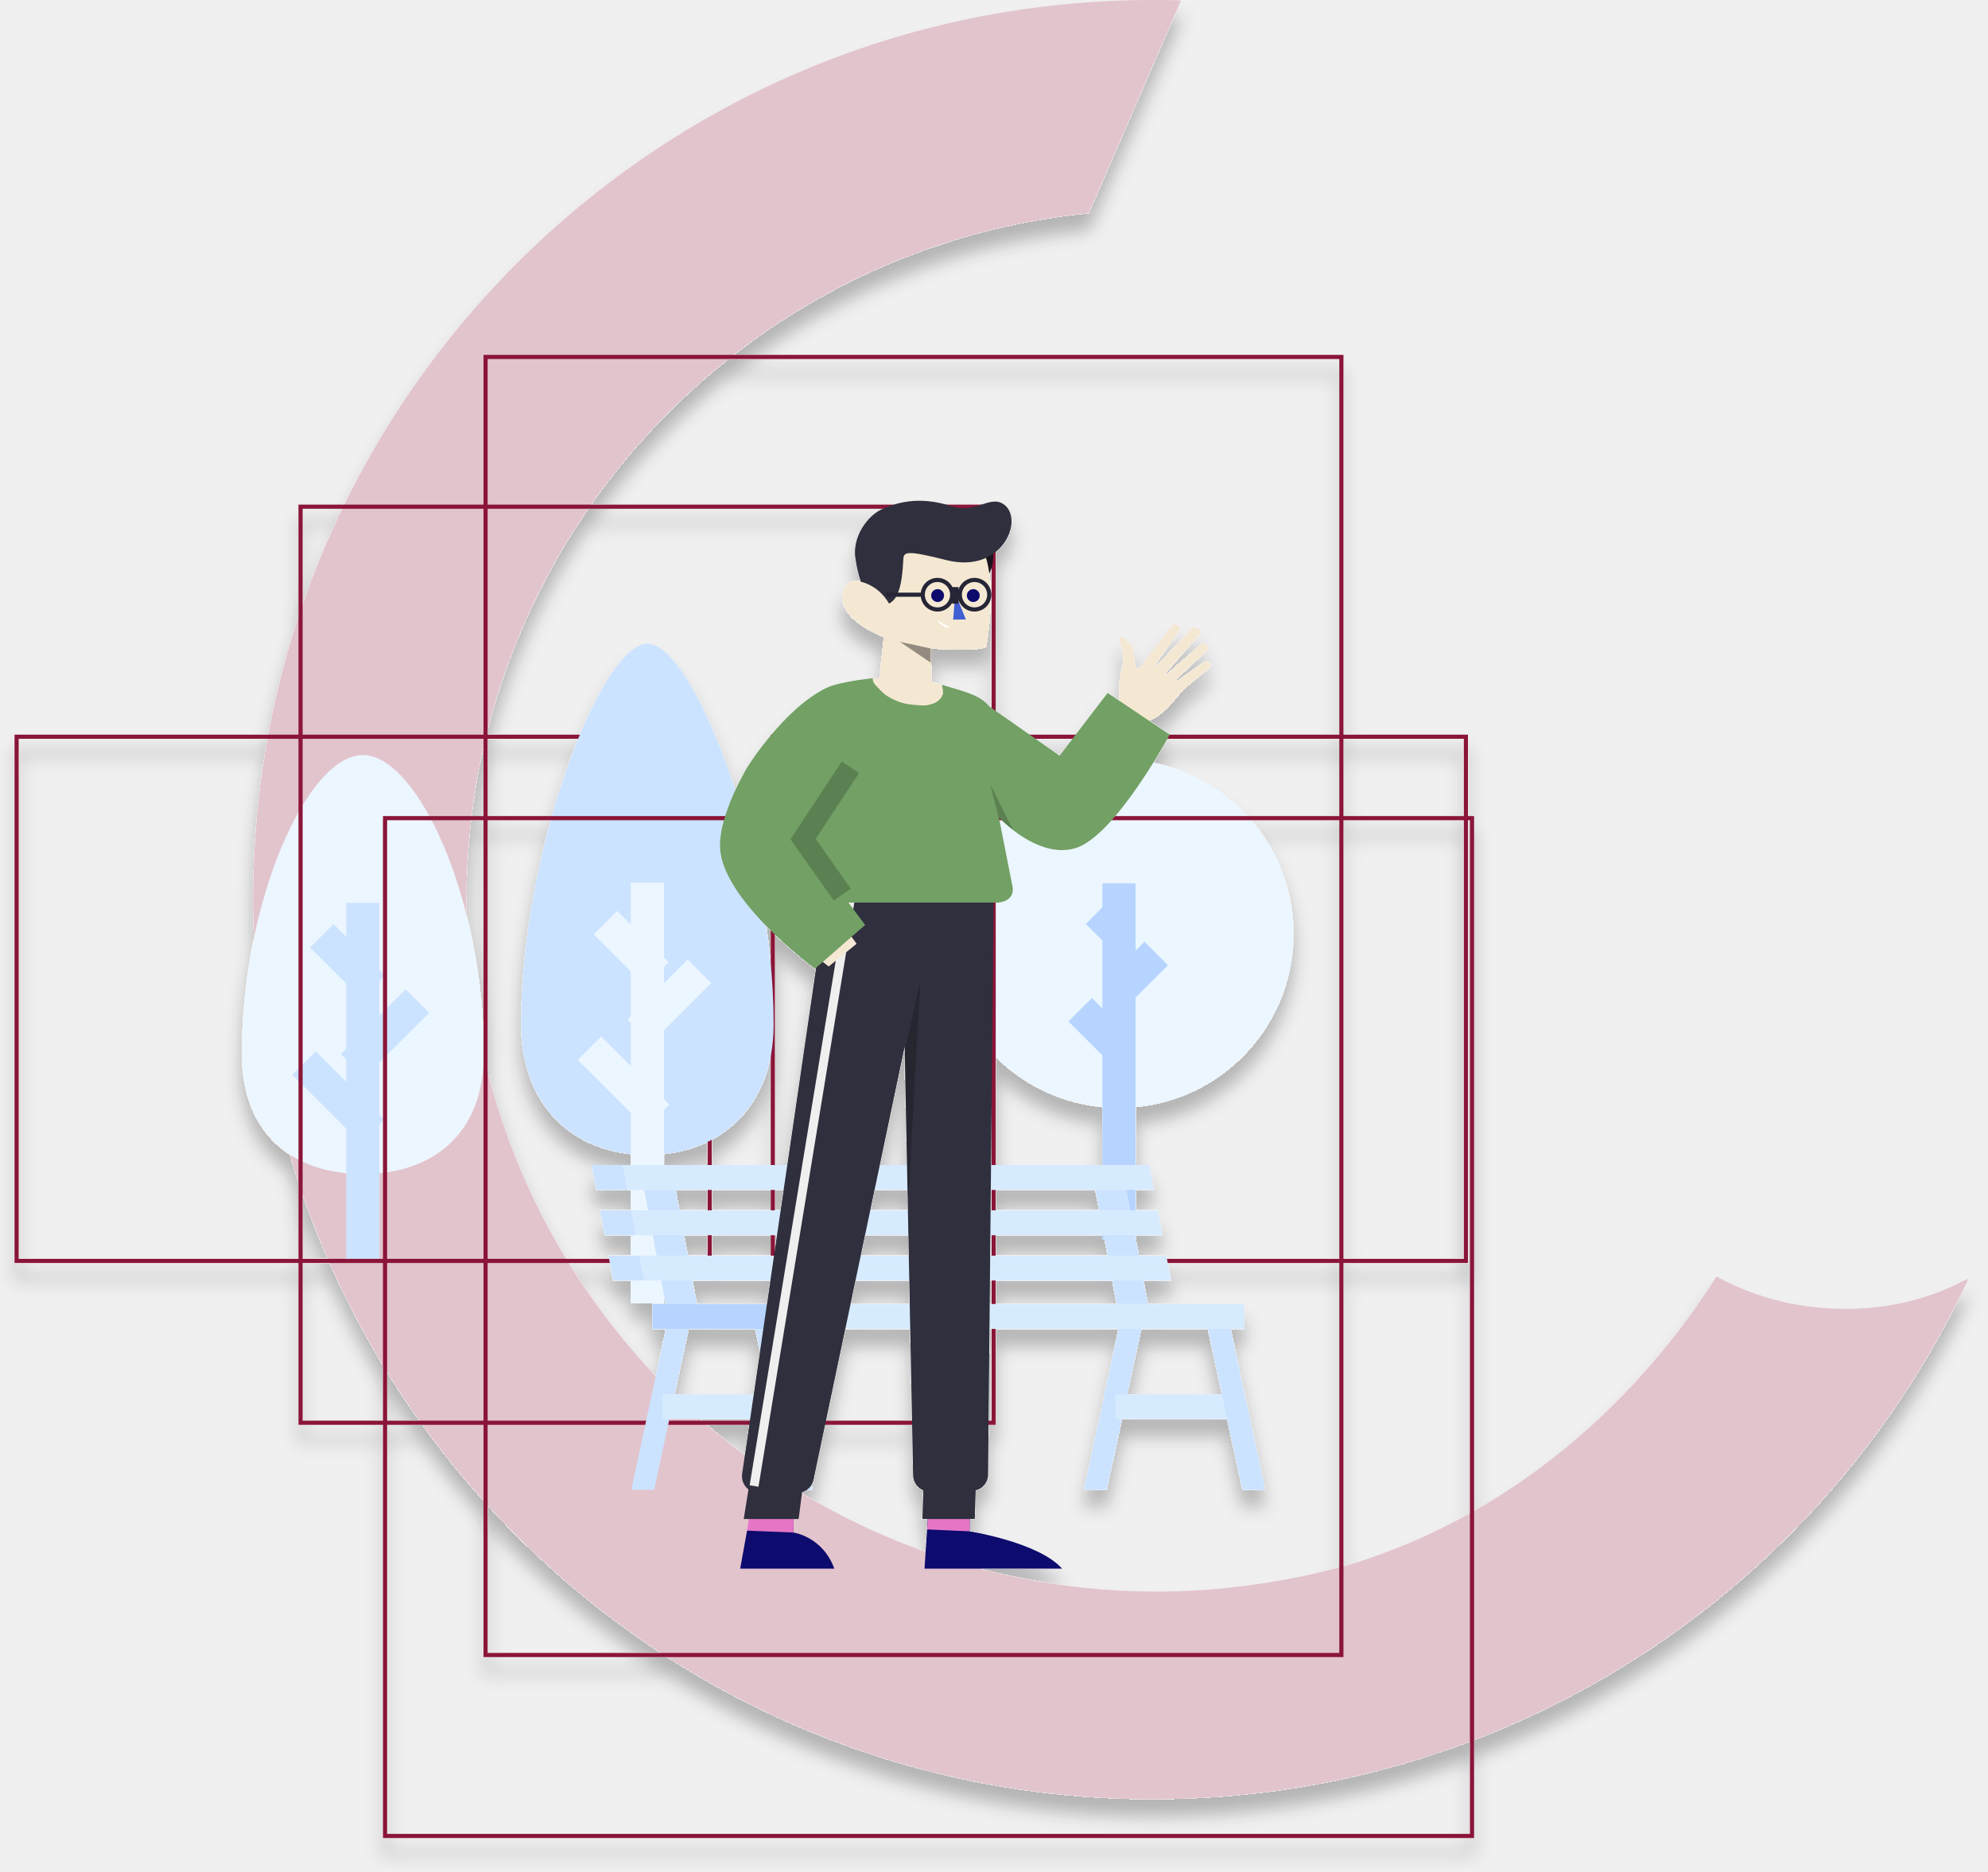
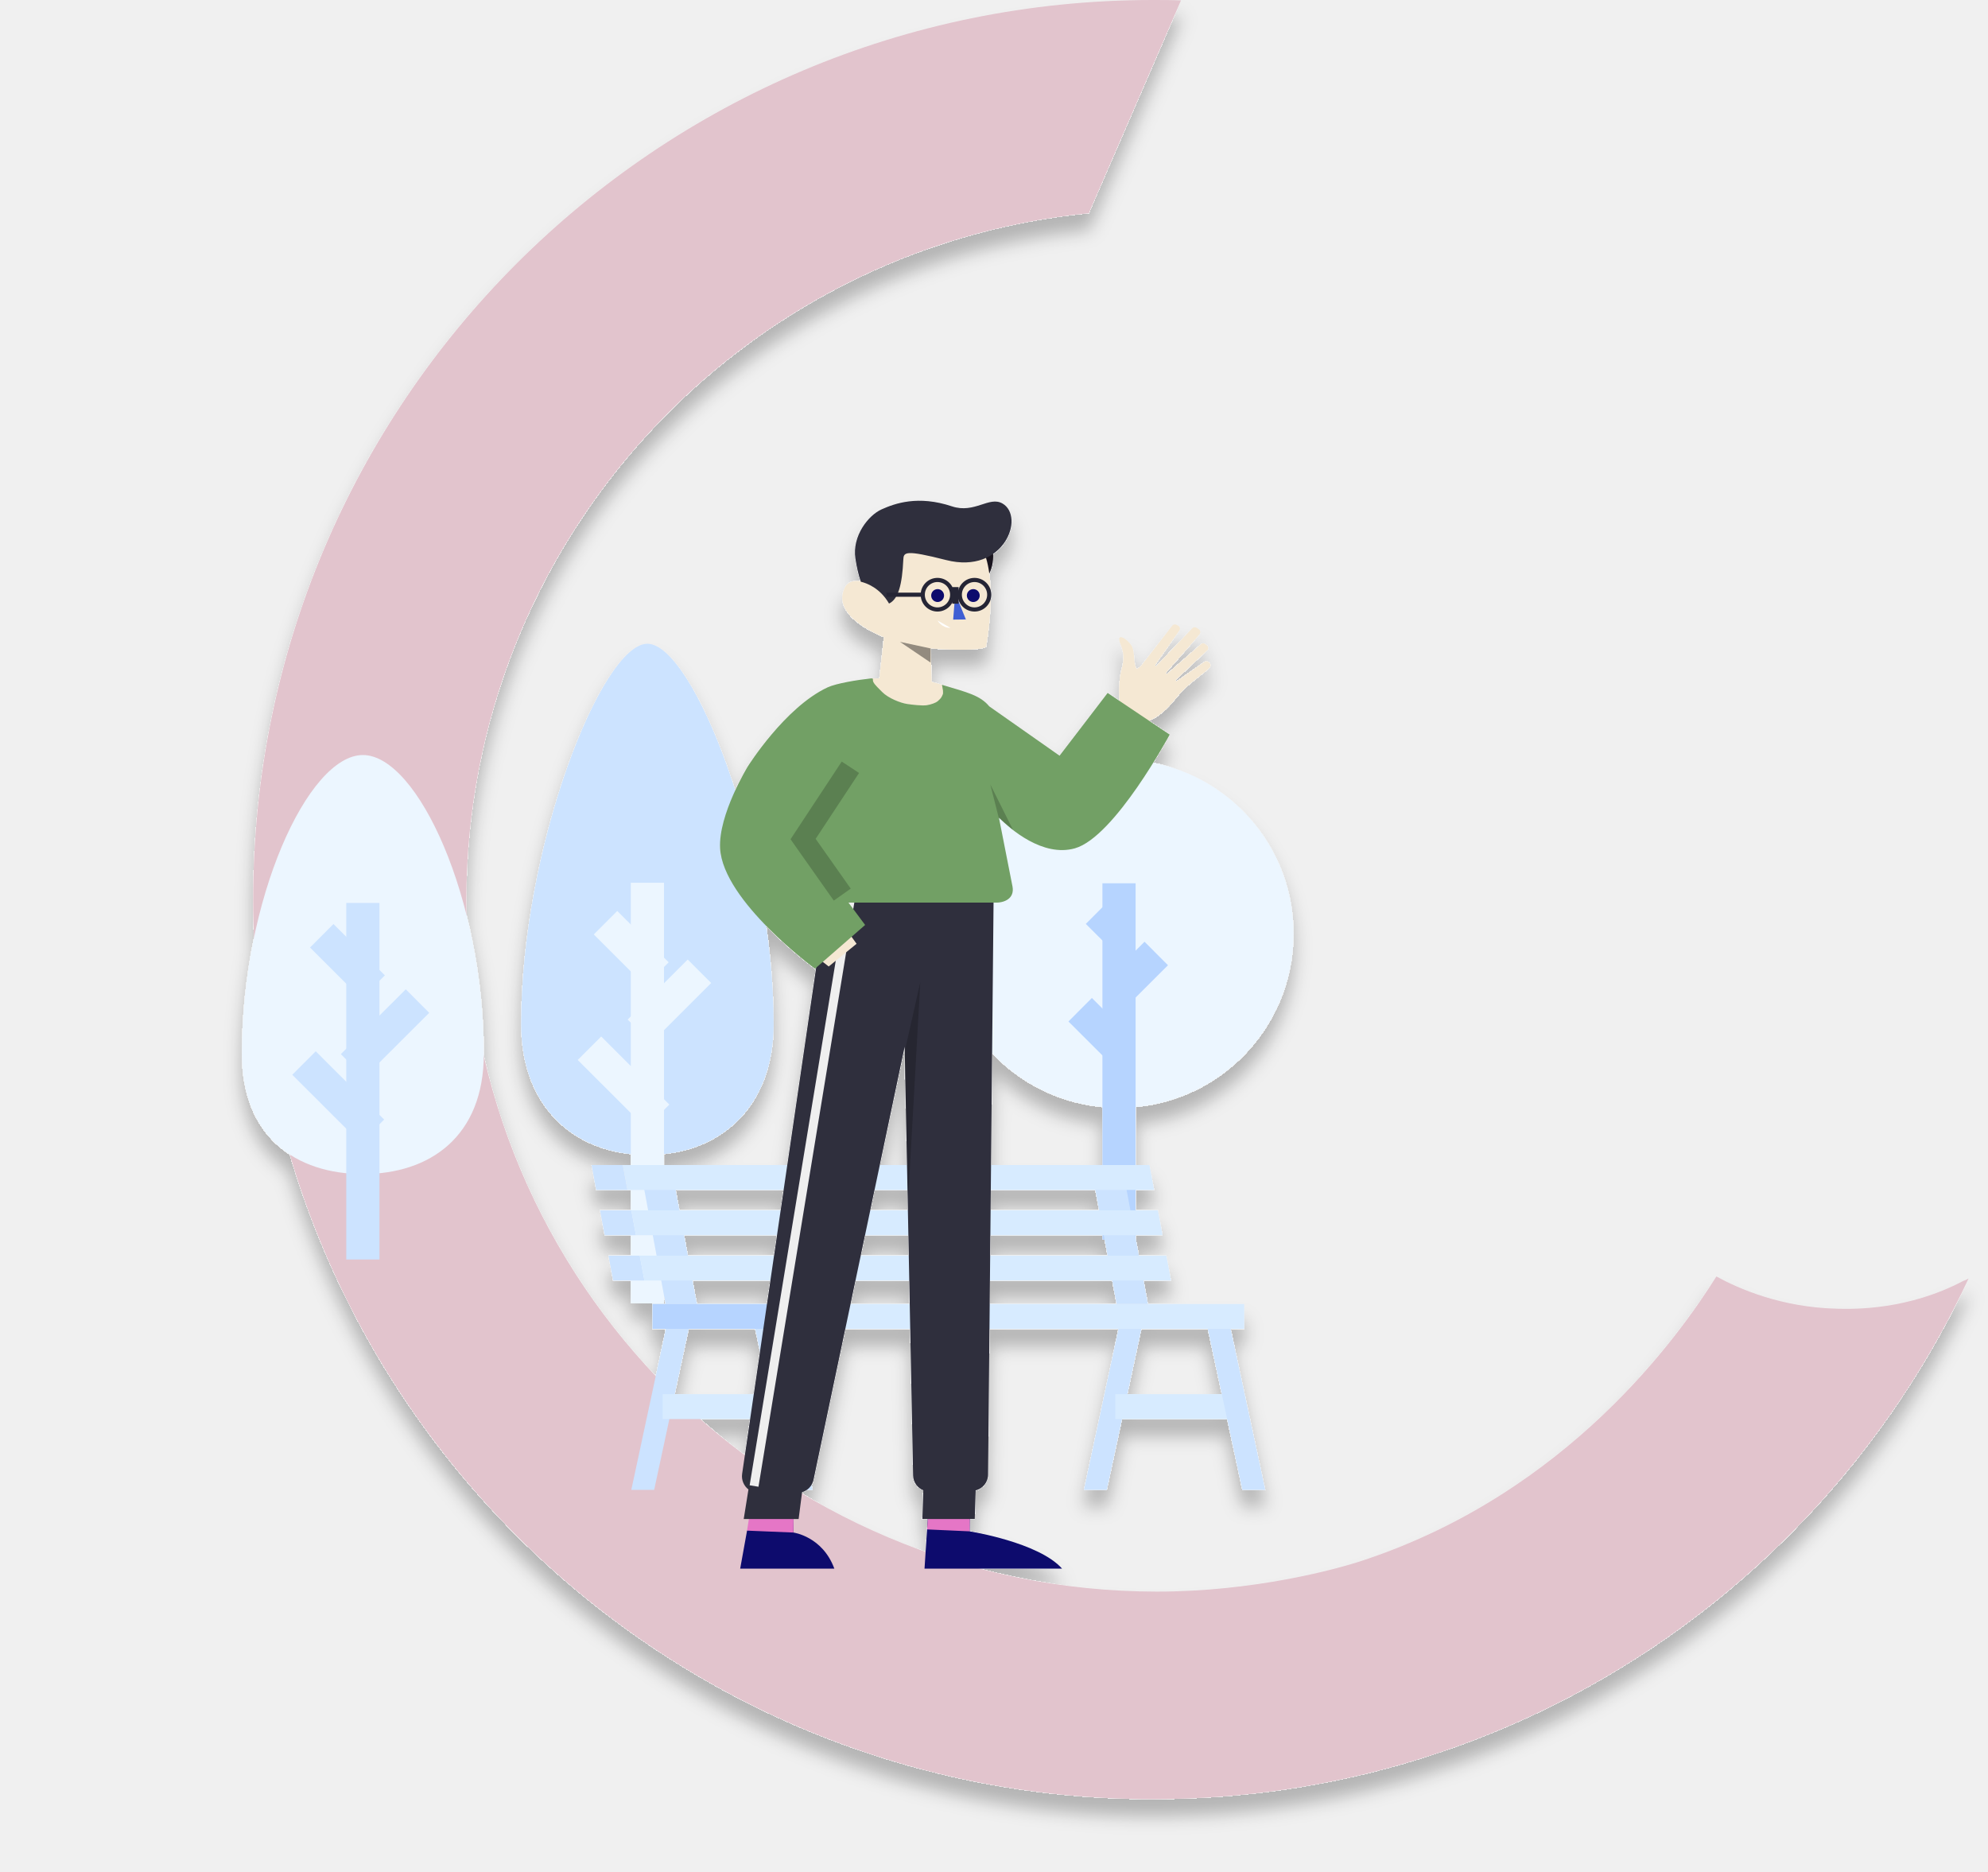
<svg xmlns="http://www.w3.org/2000/svg" width="479" height="451" viewBox="0 0 479 451" fill="none">
  <g filter="url(#filter0_d_1_285)">
    <path d="M474.319 308.021C439.859 382.123 364.798 433.476 277.738 433.476C158.043 433.476 61 336.433 61 216.738C61 97.043 158.043 0 277.738 0C280.042 0 282.345 3.6473e-07 284.553 0.096L262.668 50.585L262.38 51.353C178.2 59.608 112.353 130.638 112.353 217.026C112.353 308.981 186.839 383.467 278.794 383.467C301.927 383.467 321.796 378.188 328.611 375.884C377.948 359.47 404.536 321.843 413.559 307.541C418.838 310.421 429.109 315.028 442.835 315.316C446.962 315.412 459.825 315.604 473.071 308.597C473.551 308.501 473.935 308.213 474.319 308.021Z" fill="#E2C4CD" />
    <path fill-rule="evenodd" clip-rule="evenodd" d="M227.569 224.944C227.569 248.125 246.397 266.917 269.622 266.917C292.847 266.917 311.675 248.125 311.675 224.944C311.675 201.762 292.847 182.97 269.622 182.97C246.397 182.97 227.569 201.762 227.569 224.944Z" fill="#ECF6FF" />
    <path d="M269.622 212.813V298.665" stroke="#B6D4FF" stroke-width="8" />
    <path d="M269.622 252.619L260.26 243.276" stroke="#B6D4FF" stroke-width="8" />
    <path d="M269.268 224.573L264.448 219.762" stroke="#B6D4FF" stroke-width="8" />
    <path d="M269.622 238.679L278.594 229.725" stroke="#B6D4FF" stroke-width="8" />
-     <rect width="166.999" height="126.292" transform="matrix(-1 0 0 1 353.204 177.502)" stroke="#8A1538" />
    <path fill-rule="evenodd" clip-rule="evenodd" d="M58.29 253.909C58.29 273.895 71.366 282.864 87.431 282.864C103.495 282.864 116.57 273.895 116.57 253.909C116.57 216.679 100.667 181.912 87.431 181.912C74.193 181.912 58.29 216.679 58.29 253.909Z" fill="#ECF6FF" />
    <path d="M87.43 221.55V299.453" stroke="#CCE3FF" stroke-width="8" stroke-linecap="square" />
    <path d="M86.9 269.748L76.079 258.946" stroke="#CCE3FF" stroke-width="8" stroke-linecap="square" />
    <path d="M87.077 234.997L80.352 228.285" stroke="#CCE3FF" stroke-width="8" stroke-linecap="square" />
    <path d="M87.784 253.974L97.76 244.016" stroke="#CCE3FF" stroke-width="8" stroke-linecap="square" />
-     <rect width="166.999" height="126.292" transform="matrix(-1 0 0 1 171 177.502)" stroke="#8A1538" />
    <path fill-rule="evenodd" clip-rule="evenodd" d="M125.572 246.766C125.572 266.99 138.782 278.272 155.987 278.272C173.193 278.272 186.403 266.99 186.403 246.766C186.403 204.186 166.99 155.098 155.987 155.098C144.985 155.098 125.572 204.186 125.572 246.766Z" fill="#CCE3FF" />
    <path d="M155.987 216.685V310.029" stroke="#ECF6FF" stroke-width="8" stroke-linecap="square" />
    <path d="M155.624 266.134L144.859 255.378" stroke="#ECF6FF" stroke-width="8" stroke-linecap="square" />
    <path d="M156.889 245.641L165.697 236.84" stroke="#ECF6FF" stroke-width="8" stroke-linecap="square" />
    <path d="M155.457 231.854L148.733 225.136" stroke="#ECF6FF" stroke-width="8" stroke-linecap="square" />
-     <rect width="166.999" height="220.704" transform="matrix(-1 0 0 1 239.418 122.081)" stroke="#8A1538" />
    <path fill-rule="evenodd" clip-rule="evenodd" d="M165.944 320.174L157.619 358.955H152.111L160.437 320.174H165.944Z" fill="#CCE3FF" />
    <path fill-rule="evenodd" clip-rule="evenodd" d="M299.786 320.174H157.233V314.175H299.786V320.174Z" fill="#D7EBFF" />
    <path fill-rule="evenodd" clip-rule="evenodd" d="M187.46 341.899H159.667V335.9H187.46V341.899Z" fill="#D7EBFF" />
    <path fill-rule="evenodd" clip-rule="evenodd" d="M270.332 280.693L276.58 314.175H269.04L262.793 280.693H270.332Z" fill="#CCE3FF" />
    <path fill-rule="evenodd" clip-rule="evenodd" d="M161.667 280.693L167.914 314.175H160.375L154.127 280.693H161.667Z" fill="#CCE3FF" />
    <path fill-rule="evenodd" clip-rule="evenodd" d="M190.662 320.174H157.234V314.175H190.662V320.174Z" fill="#B6D4FF" />
    <path fill-rule="evenodd" clip-rule="evenodd" d="M146.608 302.519L147.726 308.519H155.267L154.147 302.519H146.608Z" fill="#CCE3FF" />
    <path fill-rule="evenodd" clip-rule="evenodd" d="M154.147 302.519L155.267 308.519H282.144L281.025 302.519H154.147Z" fill="#D7EBFF" />
    <path fill-rule="evenodd" clip-rule="evenodd" d="M144.573 291.606L145.69 297.605H153.231L152.111 291.606H144.573Z" fill="#CCE3FF" />
    <path fill-rule="evenodd" clip-rule="evenodd" d="M152.111 291.606L153.231 297.605H280.109L278.989 291.606H152.111Z" fill="#D7EBFF" />
    <path fill-rule="evenodd" clip-rule="evenodd" d="M150.076 280.694L151.193 286.693H143.655L142.537 280.694H150.076Z" fill="#CCE3FF" />
    <path fill-rule="evenodd" clip-rule="evenodd" d="M276.952 280.694L278.071 286.693H151.193L150.076 280.694H276.952Z" fill="#D7EBFF" />
    <path fill-rule="evenodd" clip-rule="evenodd" d="M187.46 320.174L195.786 358.955H190.278L181.953 320.174H187.46Z" fill="#CCE3FF" />
    <path fill-rule="evenodd" clip-rule="evenodd" d="M275.003 320.174L266.678 358.955H261.171L269.496 320.174H275.003Z" fill="#CCE3FF" />
    <path fill-rule="evenodd" clip-rule="evenodd" d="M296.52 341.899H268.726V335.9H296.52V341.899Z" fill="#D7EBFF" />
    <path fill-rule="evenodd" clip-rule="evenodd" d="M296.52 320.174L304.845 358.955H299.337L291.012 320.174H296.52Z" fill="#CCE3FF" />
-     <rect width="261.902" height="245.227" transform="matrix(-1 0 0 1 354.675 197.12)" stroke="#8A1538" />
    <path fill-rule="evenodd" clip-rule="evenodd" d="M239.307 134.044C239.307 138.401 236.508 141.933 233.055 141.933C229.602 141.933 226.803 138.401 226.803 134.044C226.803 129.687 229.602 126.155 233.055 126.155C236.508 126.155 239.307 129.687 239.307 134.044Z" fill="#19141E" />
    <path d="M224.512 165.297L224.25 156.236C224.25 156.236 235.227 157.113 237.575 155.889C237.575 155.889 240.446 141.057 237.022 132.843L236.953 132.523L213.788 129.805L212.489 143.139C211.709 140.83 205.269 138.213 203.586 141.519C199.937 148.682 212.982 153.506 212.982 153.506L211.657 165.406" fill="#F5E8D3" />
    <path opacity="0.399" fill-rule="evenodd" clip-rule="evenodd" d="M224.25 156.236L216.848 154.644L224.215 159.636L224.25 156.236Z" fill="black" />
    <path fill-rule="evenodd" clip-rule="evenodd" d="M230.167 142.97L232.725 149.242L229.66 149.282L230.167 142.97Z" fill="#405FD3" />
    <path fill-rule="evenodd" clip-rule="evenodd" d="M227.439 143.211C227.592 144.056 227.033 144.864 226.191 145.017C225.348 145.17 224.542 144.609 224.39 143.764C224.238 142.92 224.797 142.111 225.639 141.958C226.481 141.806 227.287 142.366 227.439 143.211Z" fill="#0D0B6D" />
    <path fill-rule="evenodd" clip-rule="evenodd" d="M236.035 143.211C236.187 144.056 235.628 144.864 234.786 145.017C233.944 145.17 233.138 144.609 232.985 143.764C232.833 142.92 233.392 142.111 234.234 141.958C235.076 141.806 235.882 142.366 236.035 143.211Z" fill="#0D0B6D" />
    <path d="M214.21 145.415C212.013 141.644 208.835 140.494 207.409 140.157C206.84 138.508 206.406 136.595 206.102 134.561C205.285 129.116 209.231 124.148 212.419 122.722C215.646 121.278 221.21 119.278 229.354 121.993C234.83 123.82 238.33 119.447 241.552 121.314C247.057 124.507 241.936 138.486 227.976 134.935C217.989 132.395 217.733 133.032 217.647 134.878C217.37 140.847 216.442 144.358 214.21 145.415Z" fill="#2F2F3D" />
    <path fill-rule="evenodd" clip-rule="evenodd" d="M225.909 149.515C225.909 149.515 226.893 151.308 229.02 151.266L225.909 149.515Z" fill="white" />
    <path fill-rule="evenodd" clip-rule="evenodd" d="M229.424 143.286C229.424 145.25 227.837 146.842 225.879 146.842C223.921 146.842 222.334 145.25 222.334 143.286C222.334 141.322 223.921 139.73 225.879 139.73C227.837 139.73 229.424 141.322 229.424 143.286Z" stroke="#252535" />
    <path fill-rule="evenodd" clip-rule="evenodd" d="M238.351 143.286C238.351 145.25 236.763 146.842 234.806 146.842C232.848 146.842 231.26 145.25 231.26 143.286C231.26 141.322 232.848 139.73 234.806 139.73C236.763 139.73 238.351 141.322 238.351 143.286Z" stroke="#252535" />
    <path d="M230.972 143.451H229.439" stroke="#252535" stroke-width="4" />
    <path d="M222.334 143.286H213.577" stroke="#252535" />
    <path fill-rule="evenodd" clip-rule="evenodd" d="M233.628 368.95L233.714 361.519L224.147 356.693L222.759 377.936H255.904C250.264 371.574 233.628 368.95 233.628 368.95ZM191.17 369.24L191.256 360.893L185.019 365.979L180 368.778L178.344 377.937H201.03C198.177 370.156 191.17 369.24 191.17 369.24Z" fill="#0D0B6D" />
    <path fill-rule="evenodd" clip-rule="evenodd" d="M191.256 360.893L181.69 358.013L180 368.778L191.17 369.239L191.256 360.893ZM233.714 361.519L224.147 358.64L223.376 368.488L233.628 368.95L233.714 361.519Z" fill="#E576C6" />
    <path d="M235.085 359.082L234.864 365.979H222.245L222.466 359.061C221.053 358.494 220.042 357.128 220.008 355.514L217.977 252.21L196.028 356.504C195.719 357.971 194.633 359.11 193.253 359.53L192.428 365.979H179.196L180.335 358.859C179.233 358.004 178.595 356.597 178.814 355.094L199.021 216.866L217.282 216.866L217.281 216.813H239.398L238.072 355.32C238.054 357.142 236.789 358.665 235.085 359.082Z" fill="#2F2F3D" />
    <path opacity="0.198" fill-rule="evenodd" clip-rule="evenodd" d="M217.865 253.847L221.737 236.653L218.823 288.78L217.865 253.847Z" fill="black" />
    <path d="M203.746 216.996L205.865 217.342L182.752 358.207L180.626 357.851L203.746 216.996Z" fill="#EFEFEF" />
    <path fill-rule="evenodd" clip-rule="evenodd" d="M269.776 169.484L269.625 166.862C269.625 166.862 269.628 165.037 269.864 163.067C269.924 162.573 270.054 162.056 270.194 161.504C270.61 159.856 271.105 157.895 270.022 155.289C268.577 151.815 272.033 154.214 272.798 155.867C273.094 156.505 273.18 157.471 273.265 158.429C273.364 159.536 273.462 160.634 273.882 161.202C274.544 160.843 274.984 160.375 274.984 160.375L282.434 150.76C282.674 150.437 283.117 150.34 283.472 150.531L283.873 150.748C284.295 150.978 284.429 151.516 284.159 151.908C283.642 152.663 282.74 153.936 281.797 155.267C280.086 157.681 278.241 160.285 278.319 160.326L278.516 160.565L287.265 151.386C287.539 151.081 287.997 151.026 288.334 151.259L288.86 151.621C289.242 151.884 289.324 152.41 289.039 152.773C288.106 153.971 285.796 156.568 283.874 158.729C282.21 160.599 280.836 162.143 280.894 162.175L281.155 162.426L289.3 155.268C289.588 154.948 290.08 154.912 290.414 155.181L290.812 155.504C291.161 155.785 291.213 156.296 290.928 156.64L283.235 163.837L283.457 164.185L290.135 159.516C290.442 159.245 290.903 159.245 291.213 159.513L291.398 159.68C291.726 159.97 291.763 160.468 291.477 160.804C291.023 161.339 290.123 162.042 289.05 162.88C287.816 163.845 286.353 164.988 285.076 166.26C284.372 166.961 283.805 167.648 283.231 168.345L283.23 168.345C282.292 169.482 281.333 170.643 279.728 171.929C278.77 172.699 277.903 173.147 277.078 173.573C276.962 173.634 276.846 173.693 276.731 173.754L269.776 169.484ZM209.736 163.467C209.736 163.467 214.882 163.457 218.597 163.445C222.311 163.432 226.981 164.994 226.981 164.994C226.981 164.994 229.412 170.456 220.969 169.961C212.527 169.466 209.736 163.467 209.736 163.467ZM181.587 185.568C181.587 185.568 173.348 197.939 173.535 204.819C173.756 212.93 199.673 232.861 199.673 232.861L206.39 227.388L190.074 204.633L196.007 191.989L181.587 185.568Z" fill="#F5E8D3" />
    <path d="M204.438 217.469L208.451 222.855L196.366 233.391C196.366 233.391 174.189 217.133 173.504 204.385C173.068 196.266 180.169 184.675 180.169 184.675C180.169 184.675 189.083 170.426 199.387 165.617C201.501 164.63 206.628 163.807 209.736 163.467C210.689 163.363 210.119 163.734 210.446 164.363C210.788 165.019 211.828 165.992 212.547 166.719C214.045 168.232 216.996 169.378 218.581 169.613C219.789 169.791 222.124 170.069 223.247 169.918C224.37 169.767 225.591 169.26 225.918 168.959C226.244 168.657 226.729 168.28 226.981 167.7C227.233 167.119 227.22 167.285 227.22 166.75C227.22 166.214 227.193 166.293 227.14 166.038C227.088 165.783 227.088 165.63 227.057 165.498C226.92 164.915 226.981 164.994 226.981 164.994C233.064 166.832 236.145 167.512 238.361 170.185L255.295 182.072L266.882 166.95L281.832 176.99C281.832 176.99 268.595 201.658 259.002 204.385C251.274 206.582 243.445 199.75 240.693 197.009L243.963 213.615C244.487 216.482 241.977 217.567 239.741 217.466L204.438 217.469Z" fill="#72A065" />
    <path opacity="0.201" fill-rule="evenodd" clip-rule="evenodd" d="M240.641 197.019L238.617 189.019L244.082 199.953L240.641 197.019Z" fill="black" />
    <path opacity="0.201" d="M202.938 215.541L193.5 202.153L204.9 184.861" stroke="black" stroke-width="5" />
-     <rect x="117" y="86" width="206.199" height="312.745" stroke="#8A1538" />
  </g>
  <defs>
    <filter id="filter0_d_1_285" x="0" y="0" width="478.318" height="450.347" filterUnits="userSpaceOnUse" color-interpolation-filters="sRGB">
      <feFlood flood-opacity="0" result="BackgroundImageFix" />
      <feColorMatrix in="SourceAlpha" type="matrix" values="0 0 0 0 0 0 0 0 0 0 0 0 0 0 0 0 0 0 127 0" result="hardAlpha" />
      <feOffset dy="4" />
      <feGaussianBlur stdDeviation="2" />
      <feComposite in2="hardAlpha" operator="out" />
      <feColorMatrix type="matrix" values="0 0 0 0 0 0 0 0 0 0 0 0 0 0 0 0 0 0 0.25 0" />
      <feBlend mode="normal" in2="BackgroundImageFix" result="effect1_dropShadow_1_285" />
      <feBlend mode="normal" in="SourceGraphic" in2="effect1_dropShadow_1_285" result="shape" />
    </filter>
  </defs>
</svg>
